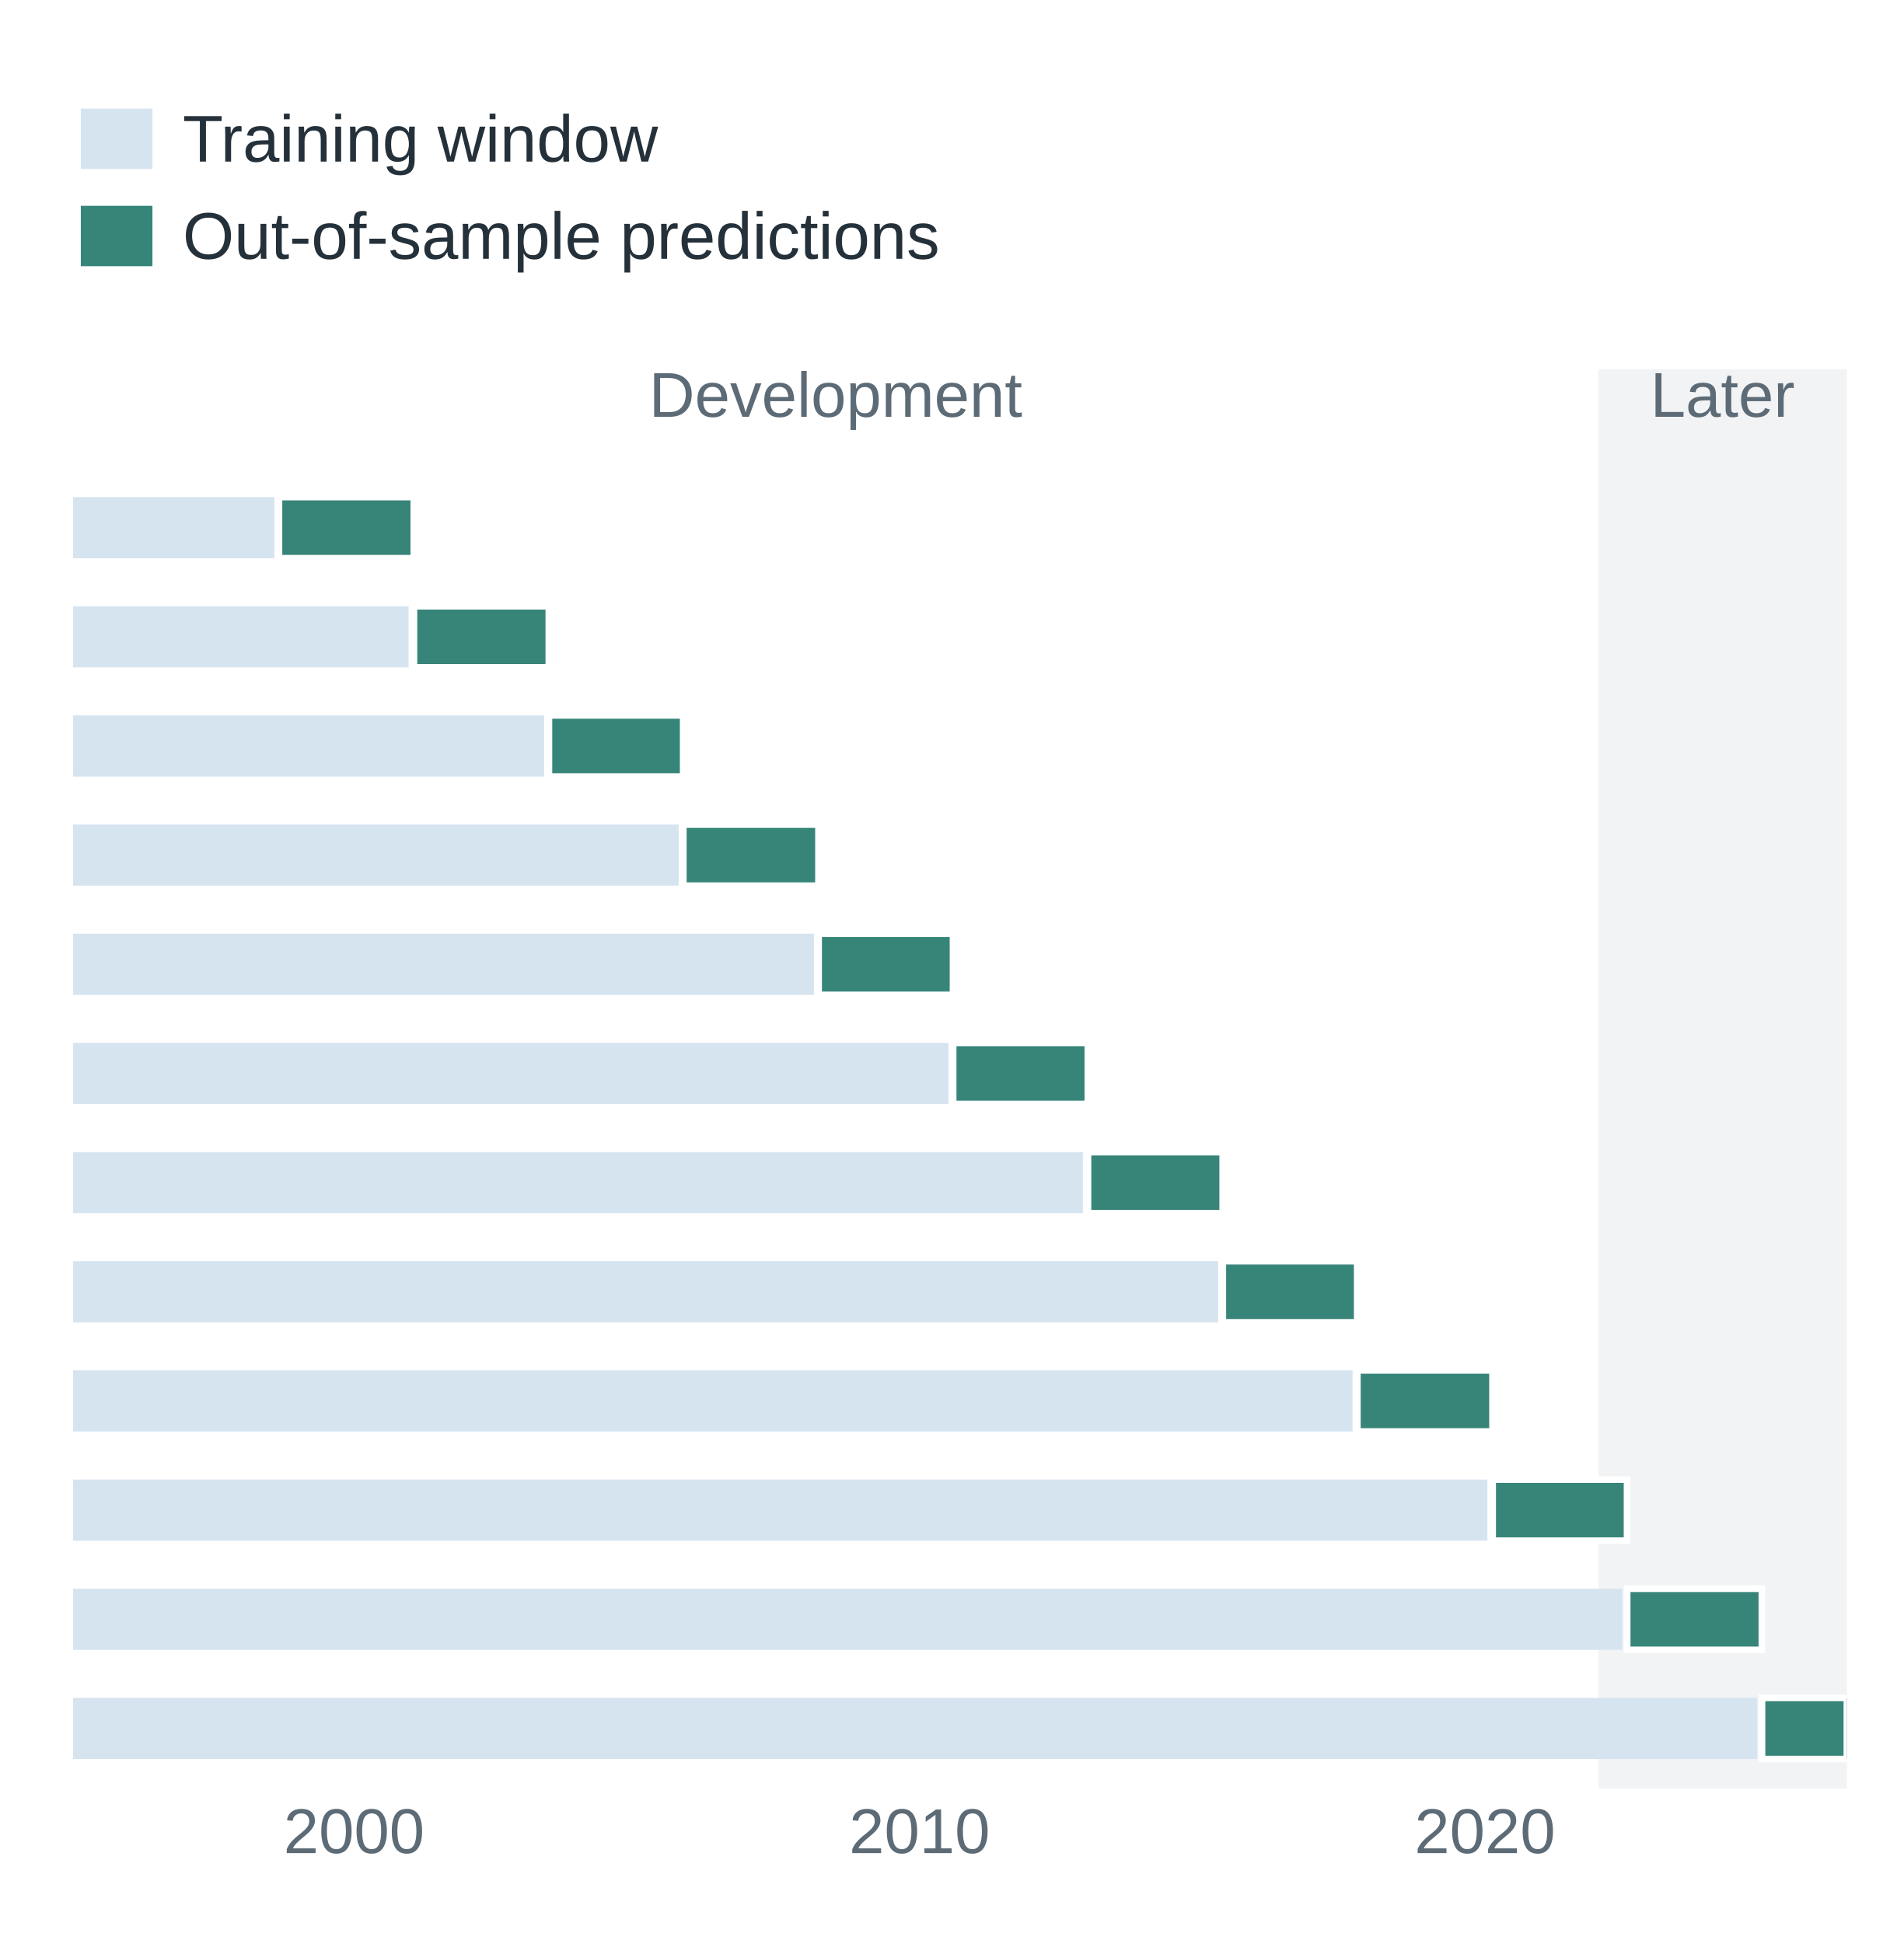
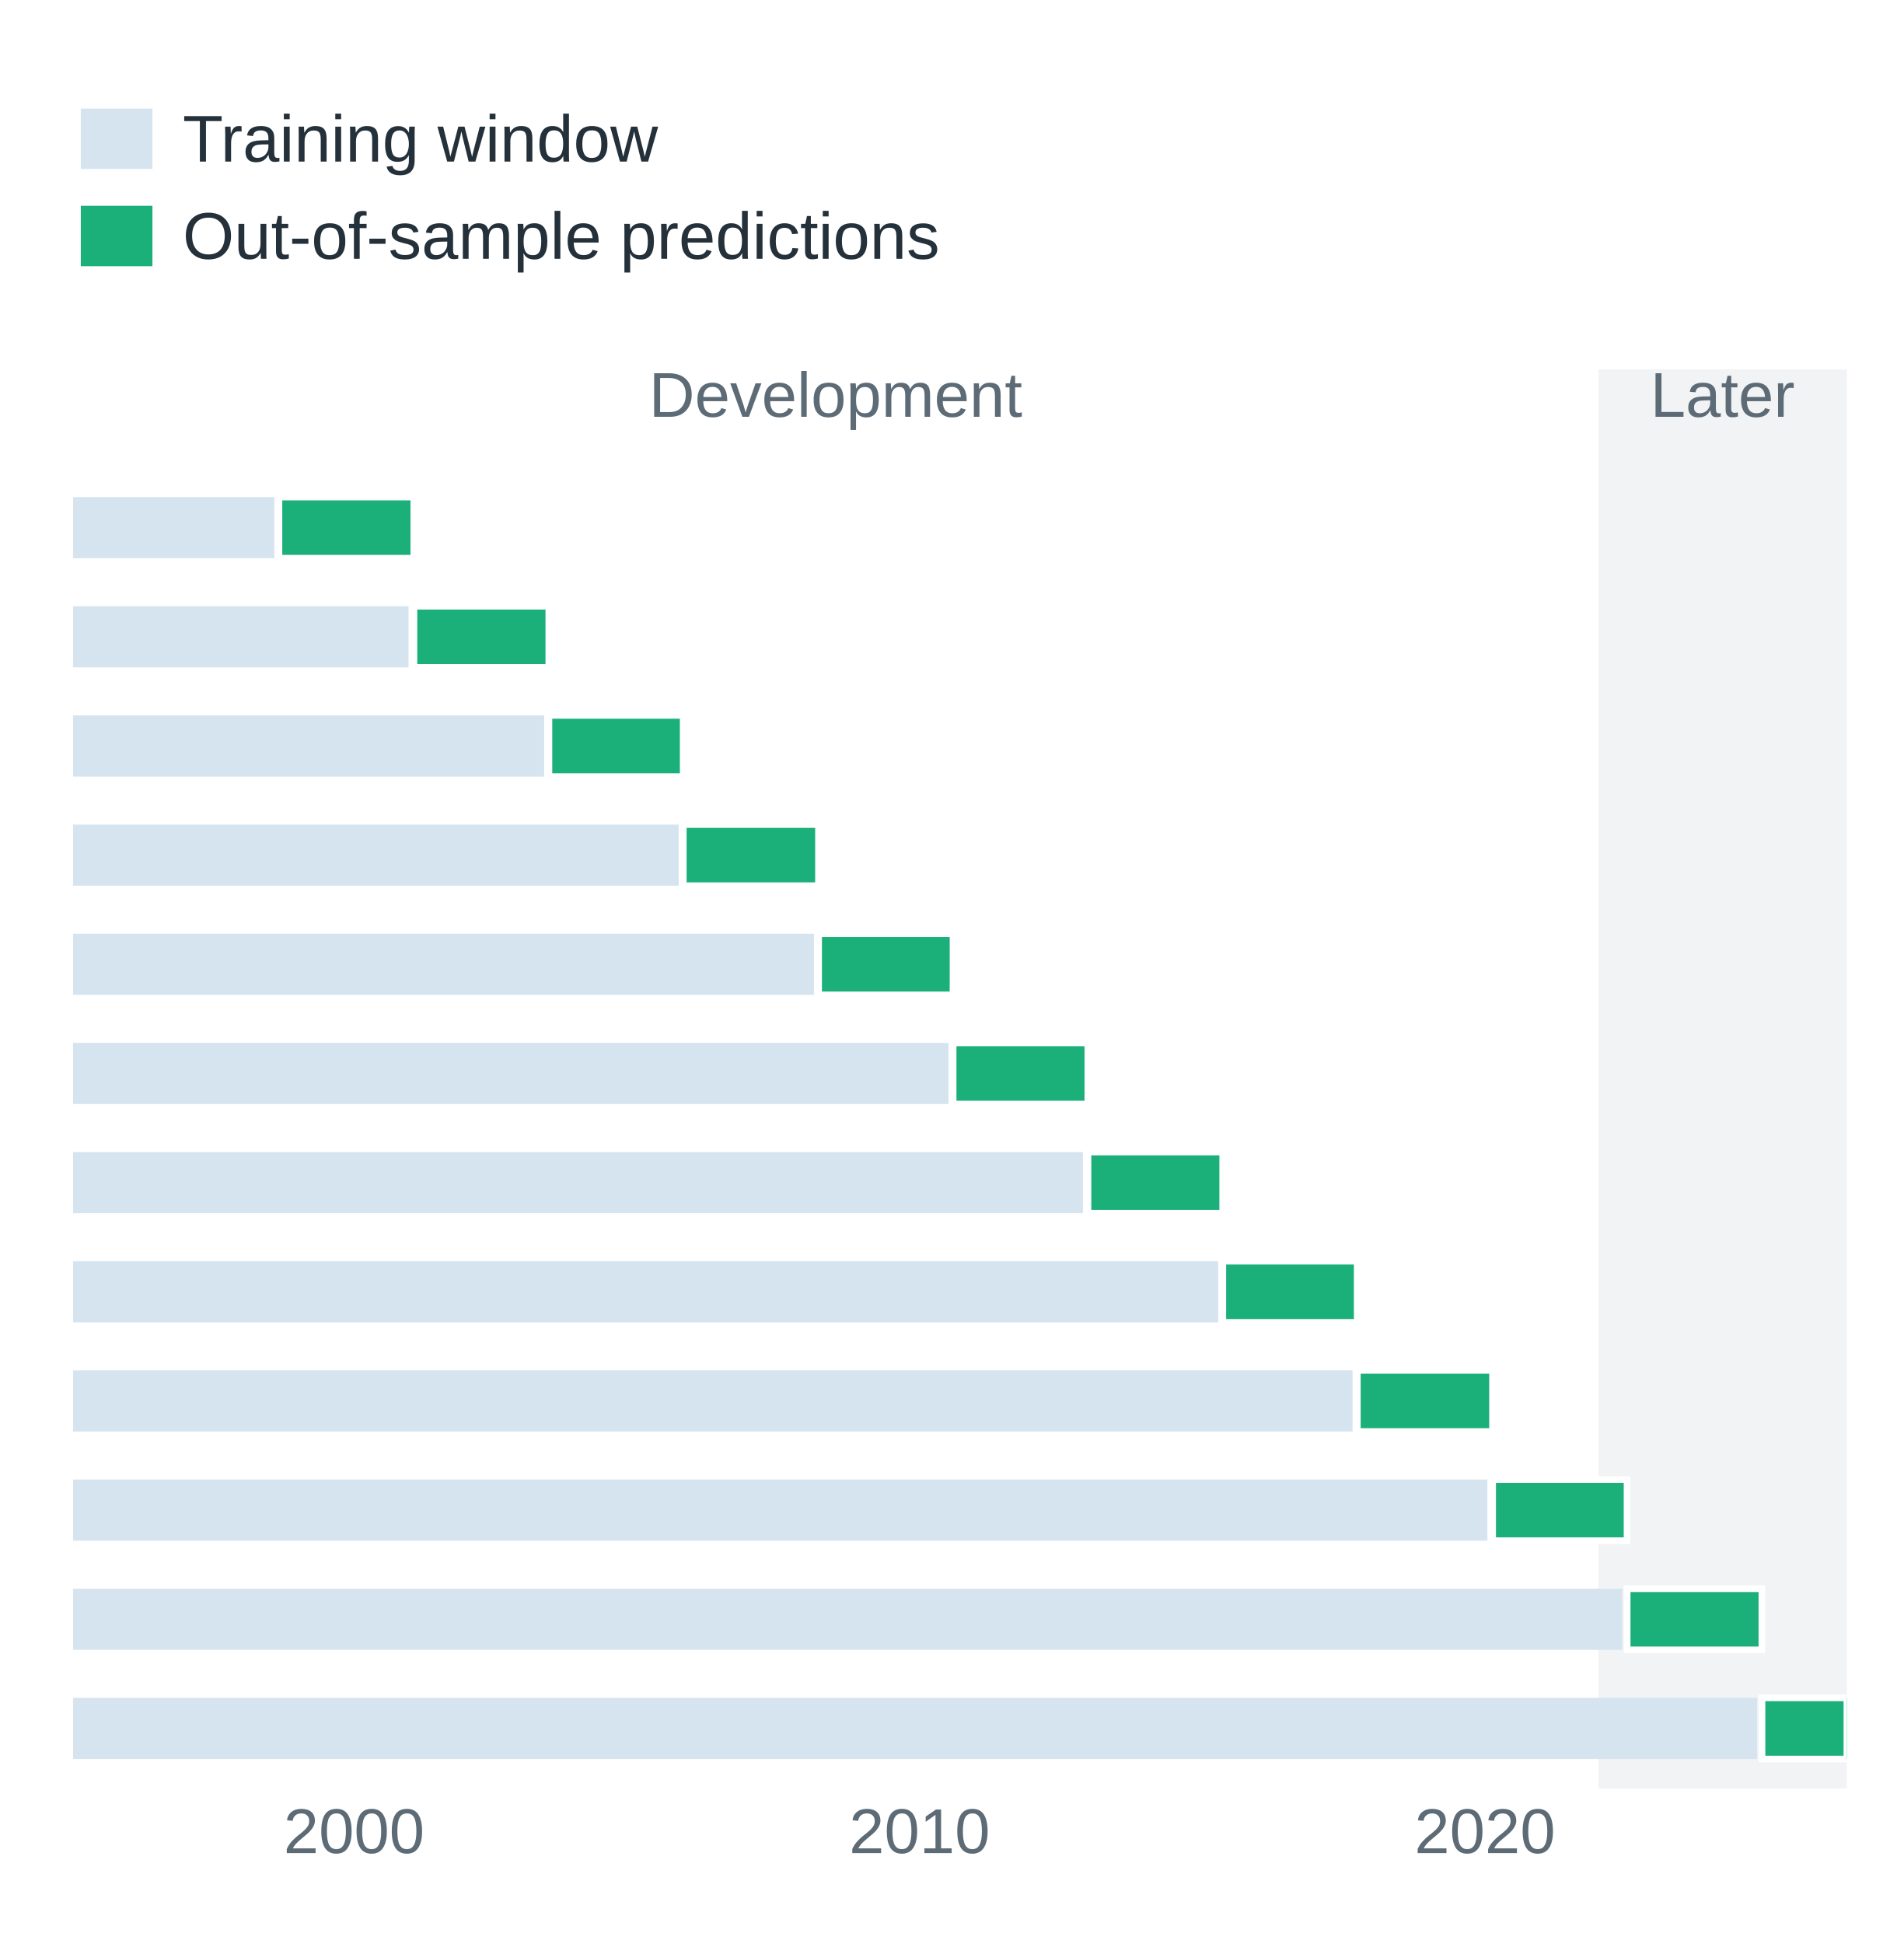
<svg xmlns="http://www.w3.org/2000/svg" width="345.6pt" height="352.8pt" viewBox="0 0 345.6 352.8" version="1.1">
  <defs>
    <style type="text/css">*{stroke-linejoin: round; stroke-linecap: butt}</style>
  </defs>
  <g id="figure_1">
    <g id="patch_1">
      <path d="M 0 352.8 L 345.6 352.8 L 345.6 0 L 0 0 z " style="fill: #ffffff" />
    </g>
    <g id="axes_1">
      <g id="patch_2">
        <path d="M 10.368 324.576 L 335.232 324.576 L 335.232 67.032 L 10.368 67.032 z " style="fill: #ffffff" />
      </g>
      <g id="patch_3">
        <path d="M 290.132 324.576 L 335.232 324.576 L 335.232 67.032 L 290.132 67.032 z " clip-path="url(#p08359004d8)" style="fill: #f1f3f5" />
      </g>
      <g id="matplotlib.axis_1">
        <g id="xtick_1">
          <g id="line2d_1" />
          <g id="text_1">
            <text style="font-size: 11.5px; font-family: 'Arial', 'DejaVu Sans', sans-serif; text-anchor: middle; fill: #5d6b76" x="64.264" y="336.307" transform="rotate(-0 64.26378 336.3075)">2000</text>
          </g>
        </g>
        <g id="xtick_2">
          <g id="line2d_2" />
          <g id="text_2">
            <text style="font-size: 11.5px; font-family: 'Arial', 'DejaVu Sans', sans-serif; text-anchor: middle; fill: #5d6b76" x="166.913" y="336.307" transform="rotate(-0 166.9131 336.3075)">2010</text>
          </g>
        </g>
        <g id="xtick_3">
          <g id="line2d_3" />
          <g id="text_3">
            <text style="font-size: 11.5px; font-family: 'Arial', 'DejaVu Sans', sans-serif; text-anchor: middle; fill: #5d6b76" x="269.534" y="336.307" transform="rotate(-0 269.5342 336.3075)">2020</text>
          </g>
        </g>
      </g>
      <g id="matplotlib.axis_2" />
      <g id="patch_4">
        <path d="M 13.262 90.211 L 49.792 90.211 L 49.792 101.305 L 13.262 101.305 z " clip-path="url(#p08359004d8)" style="fill: #d6e4f0" />
      </g>
      <g id="patch_5">
-         <path d="M 50.635 90.211 L 75.11 90.211 L 75.11 101.305 L 50.635 101.305 z " clip-path="url(#p08359004d8)" style="fill: #378579; stroke: #ffffff; stroke-width: 1.2; stroke-linejoin: miter" />
+         <path d="M 50.635 90.211 L 75.11 90.211 L 75.11 101.305 L 50.635 101.305 z " clip-path="url(#p08359004d8)" style="fill: #1baf7a; stroke: #ffffff; stroke-width: 1.2; stroke-linejoin: miter" />
      </g>
      <g id="patch_6">
        <path d="M 13.262 110.022 L 74.155 110.022 L 74.155 121.116 L 13.262 121.116 z " clip-path="url(#p08359004d8)" style="fill: #d6e4f0" />
      </g>
      <g id="patch_7">
-         <path d="M 75.138 110.022 L 99.614 110.022 L 99.614 121.116 L 75.138 121.116 z " clip-path="url(#p08359004d8)" style="fill: #378579; stroke: #ffffff; stroke-width: 1.2; stroke-linejoin: miter" />
+         <path d="M 75.138 110.022 L 99.614 110.022 L 99.614 121.116 L 75.138 121.116 z " clip-path="url(#p08359004d8)" style="fill: #1baf7a; stroke: #ffffff; stroke-width: 1.2; stroke-linejoin: miter" />
      </g>
      <g id="patch_8">
        <path d="M 13.262 129.833 L 98.771 129.833 L 98.771 140.927 L 13.262 140.927 z " clip-path="url(#p08359004d8)" style="fill: #d6e4f0" />
      </g>
      <g id="patch_9">
-         <path d="M 99.642 129.833 L 124.004 129.833 L 124.004 140.927 L 99.642 140.927 z " clip-path="url(#p08359004d8)" style="fill: #378579; stroke: #ffffff; stroke-width: 1.2; stroke-linejoin: miter" />
+         <path d="M 99.642 129.833 L 124.004 129.833 L 124.004 140.927 L 99.642 140.927 z " clip-path="url(#p08359004d8)" style="fill: #1baf7a; stroke: #ffffff; stroke-width: 1.2; stroke-linejoin: miter" />
      </g>
      <g id="patch_10">
        <path d="M 13.262 149.644 L 123.189 149.644 L 123.189 160.738 L 13.262 160.738 z " clip-path="url(#p08359004d8)" style="fill: #d6e4f0" />
      </g>
      <g id="patch_11">
-         <path d="M 124.032 149.644 L 148.564 149.644 L 148.564 160.738 L 124.032 160.738 z " clip-path="url(#p08359004d8)" style="fill: #378579; stroke: #ffffff; stroke-width: 1.2; stroke-linejoin: miter" />
+         <path d="M 124.032 149.644 L 148.564 149.644 L 148.564 160.738 L 124.032 160.738 z " clip-path="url(#p08359004d8)" style="fill: #1baf7a; stroke: #ffffff; stroke-width: 1.2; stroke-linejoin: miter" />
      </g>
      <g id="patch_12">
        <path d="M 13.262 169.455 L 147.749 169.455 L 147.749 180.549 L 13.262 180.549 z " clip-path="url(#p08359004d8)" style="fill: #d6e4f0" />
      </g>
      <g id="patch_13">
-         <path d="M 148.592 169.455 L 172.983 169.455 L 172.983 180.549 L 148.592 180.549 z " clip-path="url(#p08359004d8)" style="fill: #378579; stroke: #ffffff; stroke-width: 1.2; stroke-linejoin: miter" />
+         <path d="M 148.592 169.455 L 172.983 169.455 L 172.983 180.549 L 148.592 180.549 z " clip-path="url(#p08359004d8)" style="fill: #1baf7a; stroke: #ffffff; stroke-width: 1.2; stroke-linejoin: miter" />
      </g>
      <g id="patch_14">
        <path d="M 13.262 189.266 L 172.168 189.266 L 172.168 200.361 L 13.262 200.361 z " clip-path="url(#p08359004d8)" style="fill: #d6e4f0" />
      </g>
      <g id="patch_15">
-         <path d="M 173.011 189.266 L 197.458 189.266 L 197.458 200.361 L 173.011 200.361 z " clip-path="url(#p08359004d8)" style="fill: #378579; stroke: #ffffff; stroke-width: 1.2; stroke-linejoin: miter" />
+         <path d="M 173.011 189.266 L 197.458 189.266 L 197.458 200.361 L 173.011 200.361 z " clip-path="url(#p08359004d8)" style="fill: #1baf7a; stroke: #ffffff; stroke-width: 1.2; stroke-linejoin: miter" />
      </g>
      <g id="patch_16">
        <path d="M 13.262 209.077 L 196.559 209.077 L 196.559 220.172 L 13.262 220.172 z " clip-path="url(#p08359004d8)" style="fill: #d6e4f0" />
      </g>
      <g id="patch_17">
-         <path d="M 197.486 209.077 L 221.933 209.077 L 221.933 220.172 L 197.486 220.172 z " clip-path="url(#p08359004d8)" style="fill: #378579; stroke: #ffffff; stroke-width: 1.2; stroke-linejoin: miter" />
+         <path d="M 197.486 209.077 L 221.933 209.077 L 221.933 220.172 L 197.486 220.172 z " clip-path="url(#p08359004d8)" style="fill: #1baf7a; stroke: #ffffff; stroke-width: 1.2; stroke-linejoin: miter" />
      </g>
      <g id="patch_18">
        <path d="M 13.262 228.888 L 221.118 228.888 L 221.118 239.983 L 13.262 239.983 z " clip-path="url(#p08359004d8)" style="fill: #d6e4f0" />
      </g>
      <g id="patch_19">
-         <path d="M 221.961 228.888 L 246.352 228.888 L 246.352 239.983 L 221.961 239.983 z " clip-path="url(#p08359004d8)" style="fill: #378579; stroke: #ffffff; stroke-width: 1.2; stroke-linejoin: miter" />
+         <path d="M 221.961 228.888 L 246.352 228.888 L 246.352 239.983 L 221.961 239.983 z " clip-path="url(#p08359004d8)" style="fill: #1baf7a; stroke: #ffffff; stroke-width: 1.2; stroke-linejoin: miter" />
      </g>
      <g id="patch_20">
        <path d="M 13.262 248.7 L 245.509 248.7 L 245.509 259.794 L 13.262 259.794 z " clip-path="url(#p08359004d8)" style="fill: #d6e4f0" />
      </g>
      <g id="patch_21">
-         <path d="M 246.38 248.7 L 270.911 248.7 L 270.911 259.794 L 246.38 259.794 z " clip-path="url(#p08359004d8)" style="fill: #378579; stroke: #ffffff; stroke-width: 1.2; stroke-linejoin: miter" />
+         <path d="M 246.38 248.7 L 270.911 248.7 L 270.911 259.794 L 246.38 259.794 z " clip-path="url(#p08359004d8)" style="fill: #1baf7a; stroke: #ffffff; stroke-width: 1.2; stroke-linejoin: miter" />
      </g>
      <g id="patch_22">
        <path d="M 13.262 268.511 L 269.984 268.511 L 269.984 279.605 L 13.262 279.605 z " clip-path="url(#p08359004d8)" style="fill: #d6e4f0" />
      </g>
      <g id="patch_23">
-         <path d="M 270.939 268.511 L 295.33 268.511 L 295.33 279.605 L 270.939 279.605 z " clip-path="url(#p08359004d8)" style="fill: #378579; stroke: #ffffff; stroke-width: 1.2; stroke-linejoin: miter" />
+         <path d="M 270.939 268.511 L 295.33 268.511 L 295.33 279.605 L 270.939 279.605 z " clip-path="url(#p08359004d8)" style="fill: #1baf7a; stroke: #ffffff; stroke-width: 1.2; stroke-linejoin: miter" />
      </g>
      <g id="patch_24">
        <path d="M 13.262 288.322 L 294.459 288.322 L 294.459 299.416 L 13.262 299.416 z " clip-path="url(#p08359004d8)" style="fill: #d6e4f0" />
      </g>
      <g id="patch_25">
-         <path d="M 295.358 288.322 L 319.805 288.322 L 319.805 299.416 L 295.358 299.416 z " clip-path="url(#p08359004d8)" style="fill: #378579; stroke: #ffffff; stroke-width: 1.2; stroke-linejoin: miter" />
+         <path d="M 295.358 288.322 L 319.805 288.322 L 319.805 299.416 L 295.358 299.416 z " clip-path="url(#p08359004d8)" style="fill: #1baf7a; stroke: #ffffff; stroke-width: 1.2; stroke-linejoin: miter" />
      </g>
      <g id="patch_26">
        <path d="M 13.262 308.133 L 318.934 308.133 L 318.934 319.227 L 13.262 319.227 z " clip-path="url(#p08359004d8)" style="fill: #d6e4f0" />
      </g>
      <g id="patch_27">
-         <path d="M 319.833 308.133 L 335.232 308.133 L 335.232 319.227 L 319.833 319.227 z " clip-path="url(#p08359004d8)" style="fill: #378579; stroke: #ffffff; stroke-width: 1.2; stroke-linejoin: miter" />
+         <path d="M 319.833 308.133 L 335.232 308.133 L 335.232 319.227 L 319.833 319.227 z " clip-path="url(#p08359004d8)" style="fill: #1baf7a; stroke: #ffffff; stroke-width: 1.2; stroke-linejoin: miter" />
      </g>
      <g id="text_4">
        <text style="font-size: 11.5px; font-family: 'Arial', 'DejaVu Sans', sans-serif; text-anchor: middle; fill: #5d6b76" x="151.683" y="75.642" transform="rotate(-0 151.6829 75.64247)">Development</text>
      </g>
      <g id="text_5">
        <text style="font-size: 11.5px; font-family: 'Arial', 'DejaVu Sans', sans-serif; text-anchor: middle; fill: #5d6b76" x="312.668" y="75.642" transform="rotate(-0 312.6677 75.64247)">Later</text>
      </g>
      <g id="legend_1">
        <g id="patch_28">
          <path d="M 15.168 30.164 L 27.168 30.164 L 27.168 20.204 L 15.168 20.204 z " style="fill: #d6e4f0; stroke: #d6e4f0; stroke-linejoin: miter" />
        </g>
        <g id="text_6">
          <text style="font-size: 12px; font-family: 'Arial', 'DejaVu Sans', sans-serif; text-anchor: start; fill: #25313a" x="33.168" y="29.324" transform="rotate(-0 33.168 29.32418)">Training window</text>
        </g>
        <g id="patch_29">
-           <path d="M 15.168 47.81 L 27.168 47.81 L 27.168 37.85 L 15.168 37.85 z " style="fill: #378579; stroke: #378579; stroke-linejoin: miter" />
+           <path d="M 15.168 47.81 L 27.168 47.81 L 27.168 37.85 L 15.168 37.85 z " style="fill: #1baf7a; stroke: #1baf7a; stroke-linejoin: miter" />
        </g>
        <g id="text_7">
          <text style="font-size: 12px; font-family: 'Arial', 'DejaVu Sans', sans-serif; text-anchor: start; fill: #25313a" x="33.168" y="46.97" transform="rotate(-0 33.168 46.9698)">Out-of-sample predictions</text>
        </g>
      </g>
    </g>
  </g>
  <defs>
    <clipPath id="p08359004d8">
      <rect x="10.368" y="67.032" width="324.864" height="257.544" />
    </clipPath>
  </defs>
</svg>
